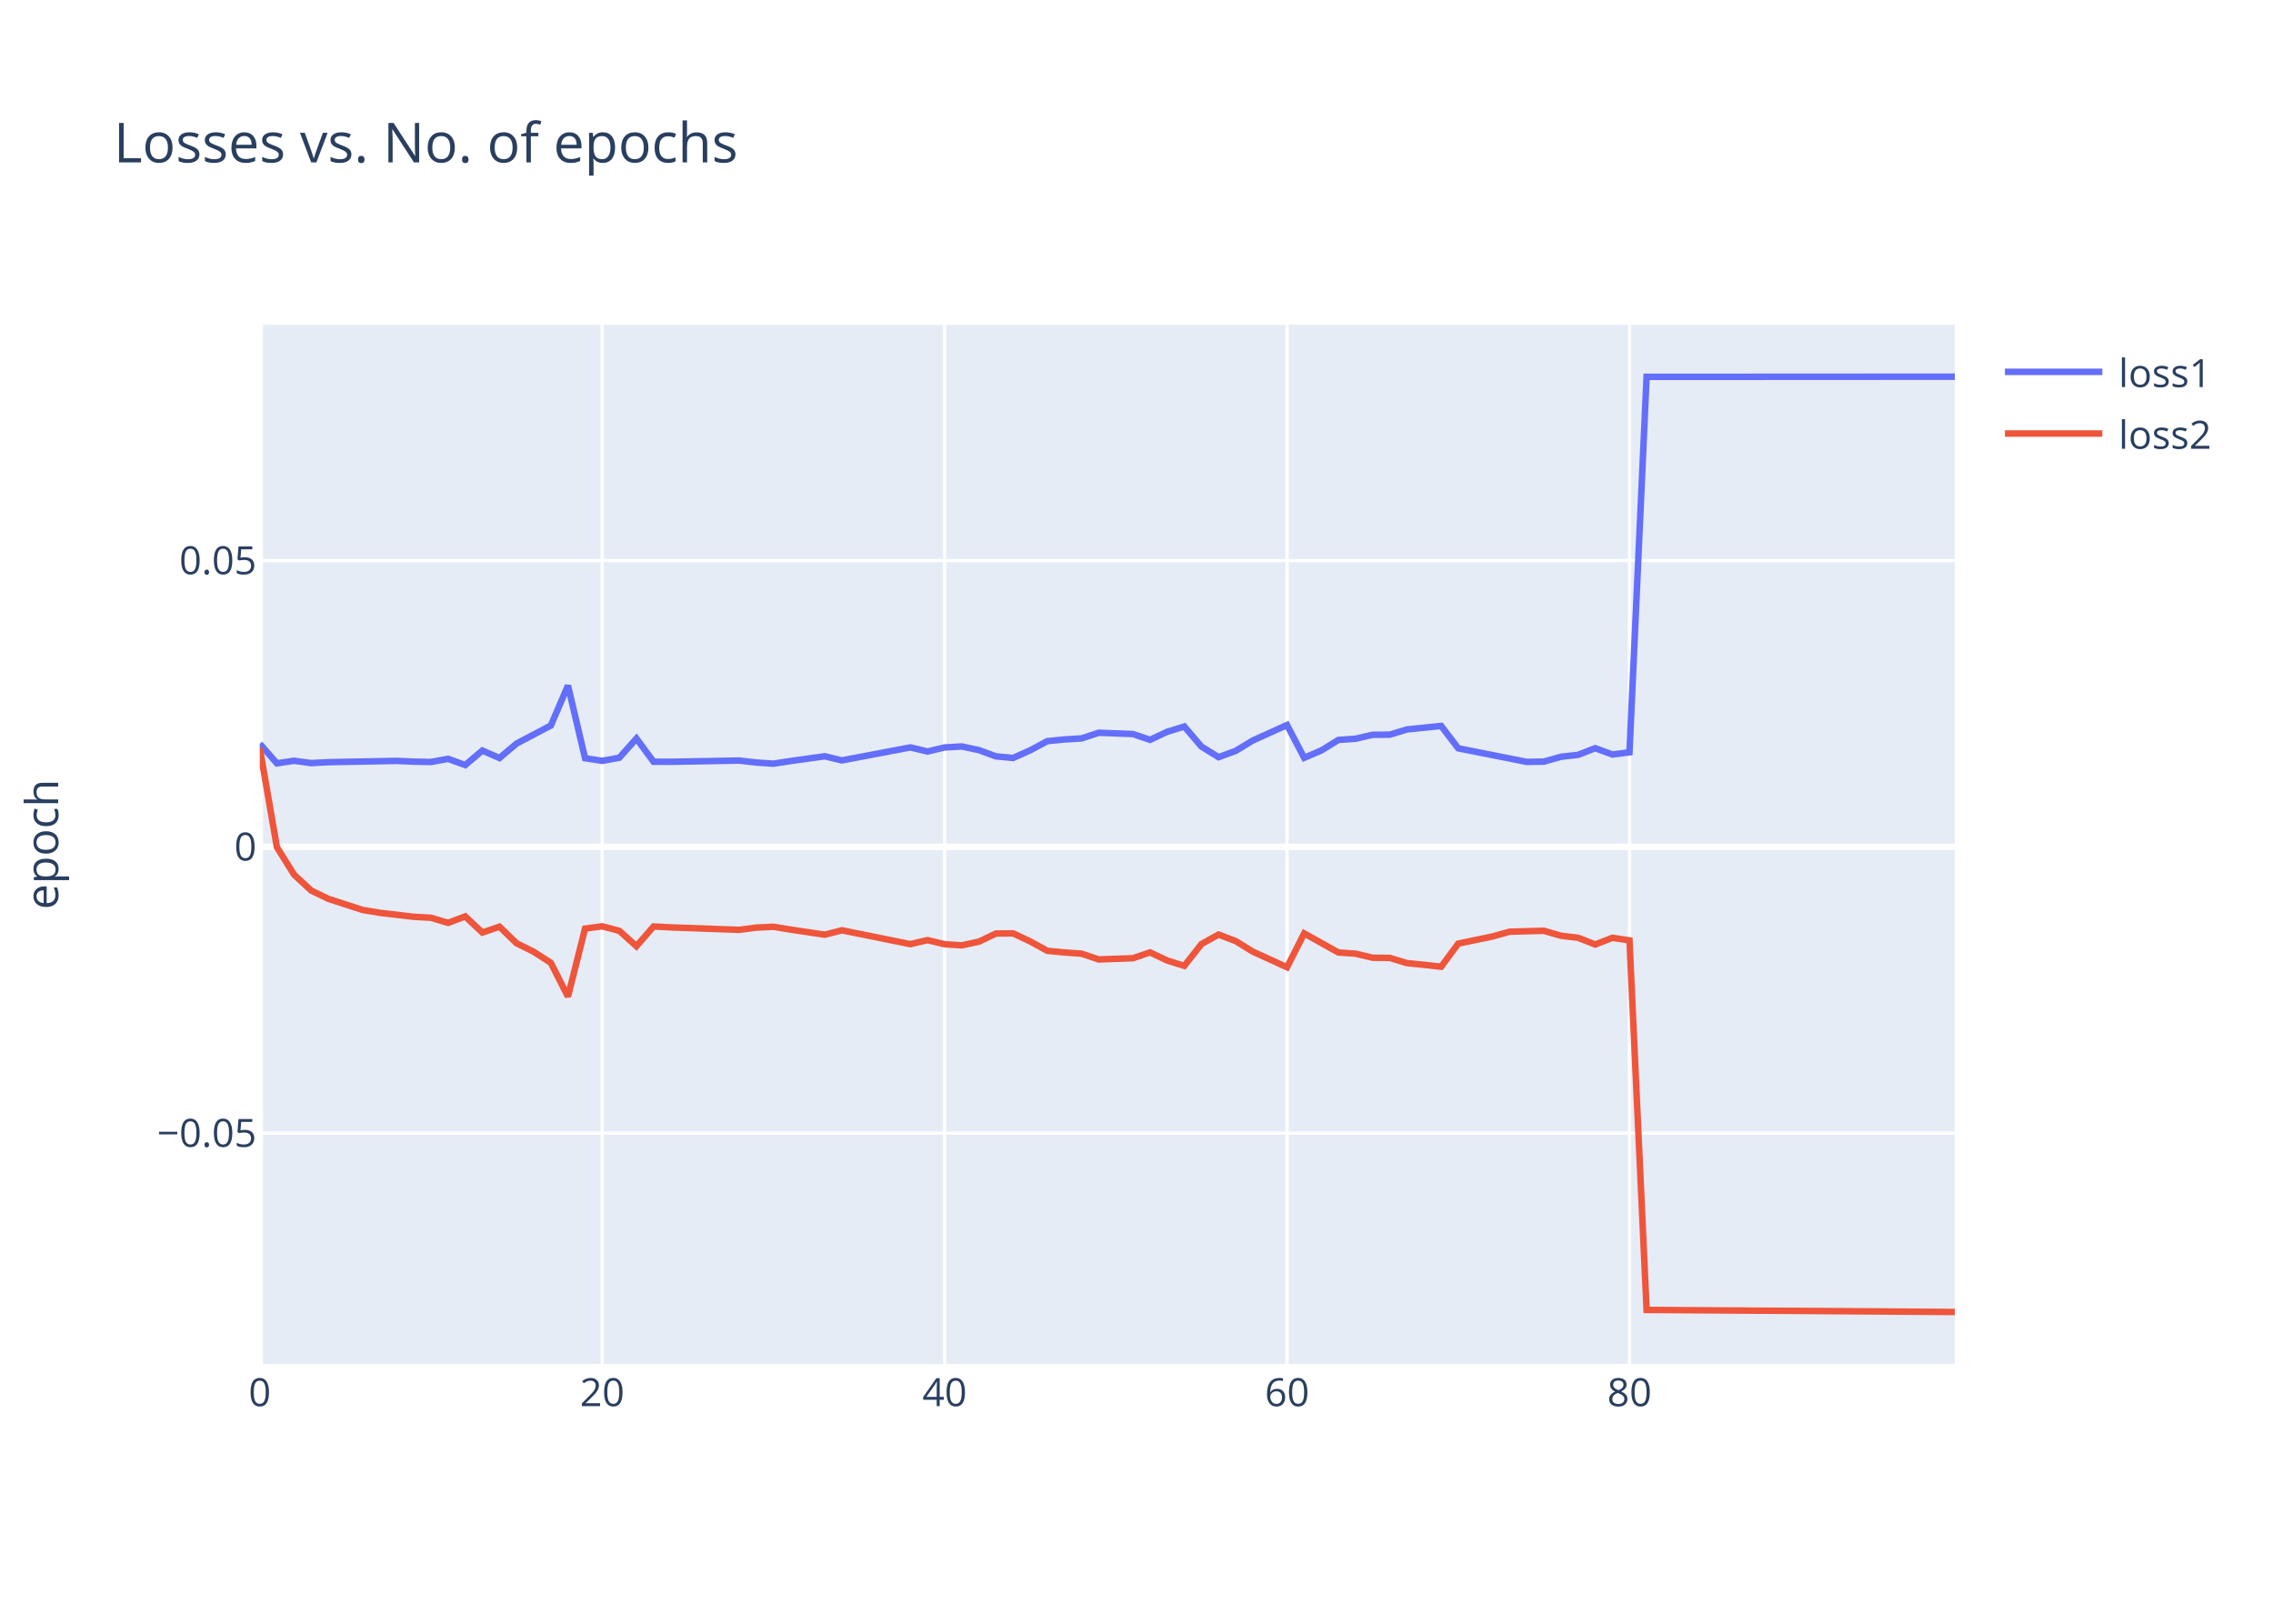
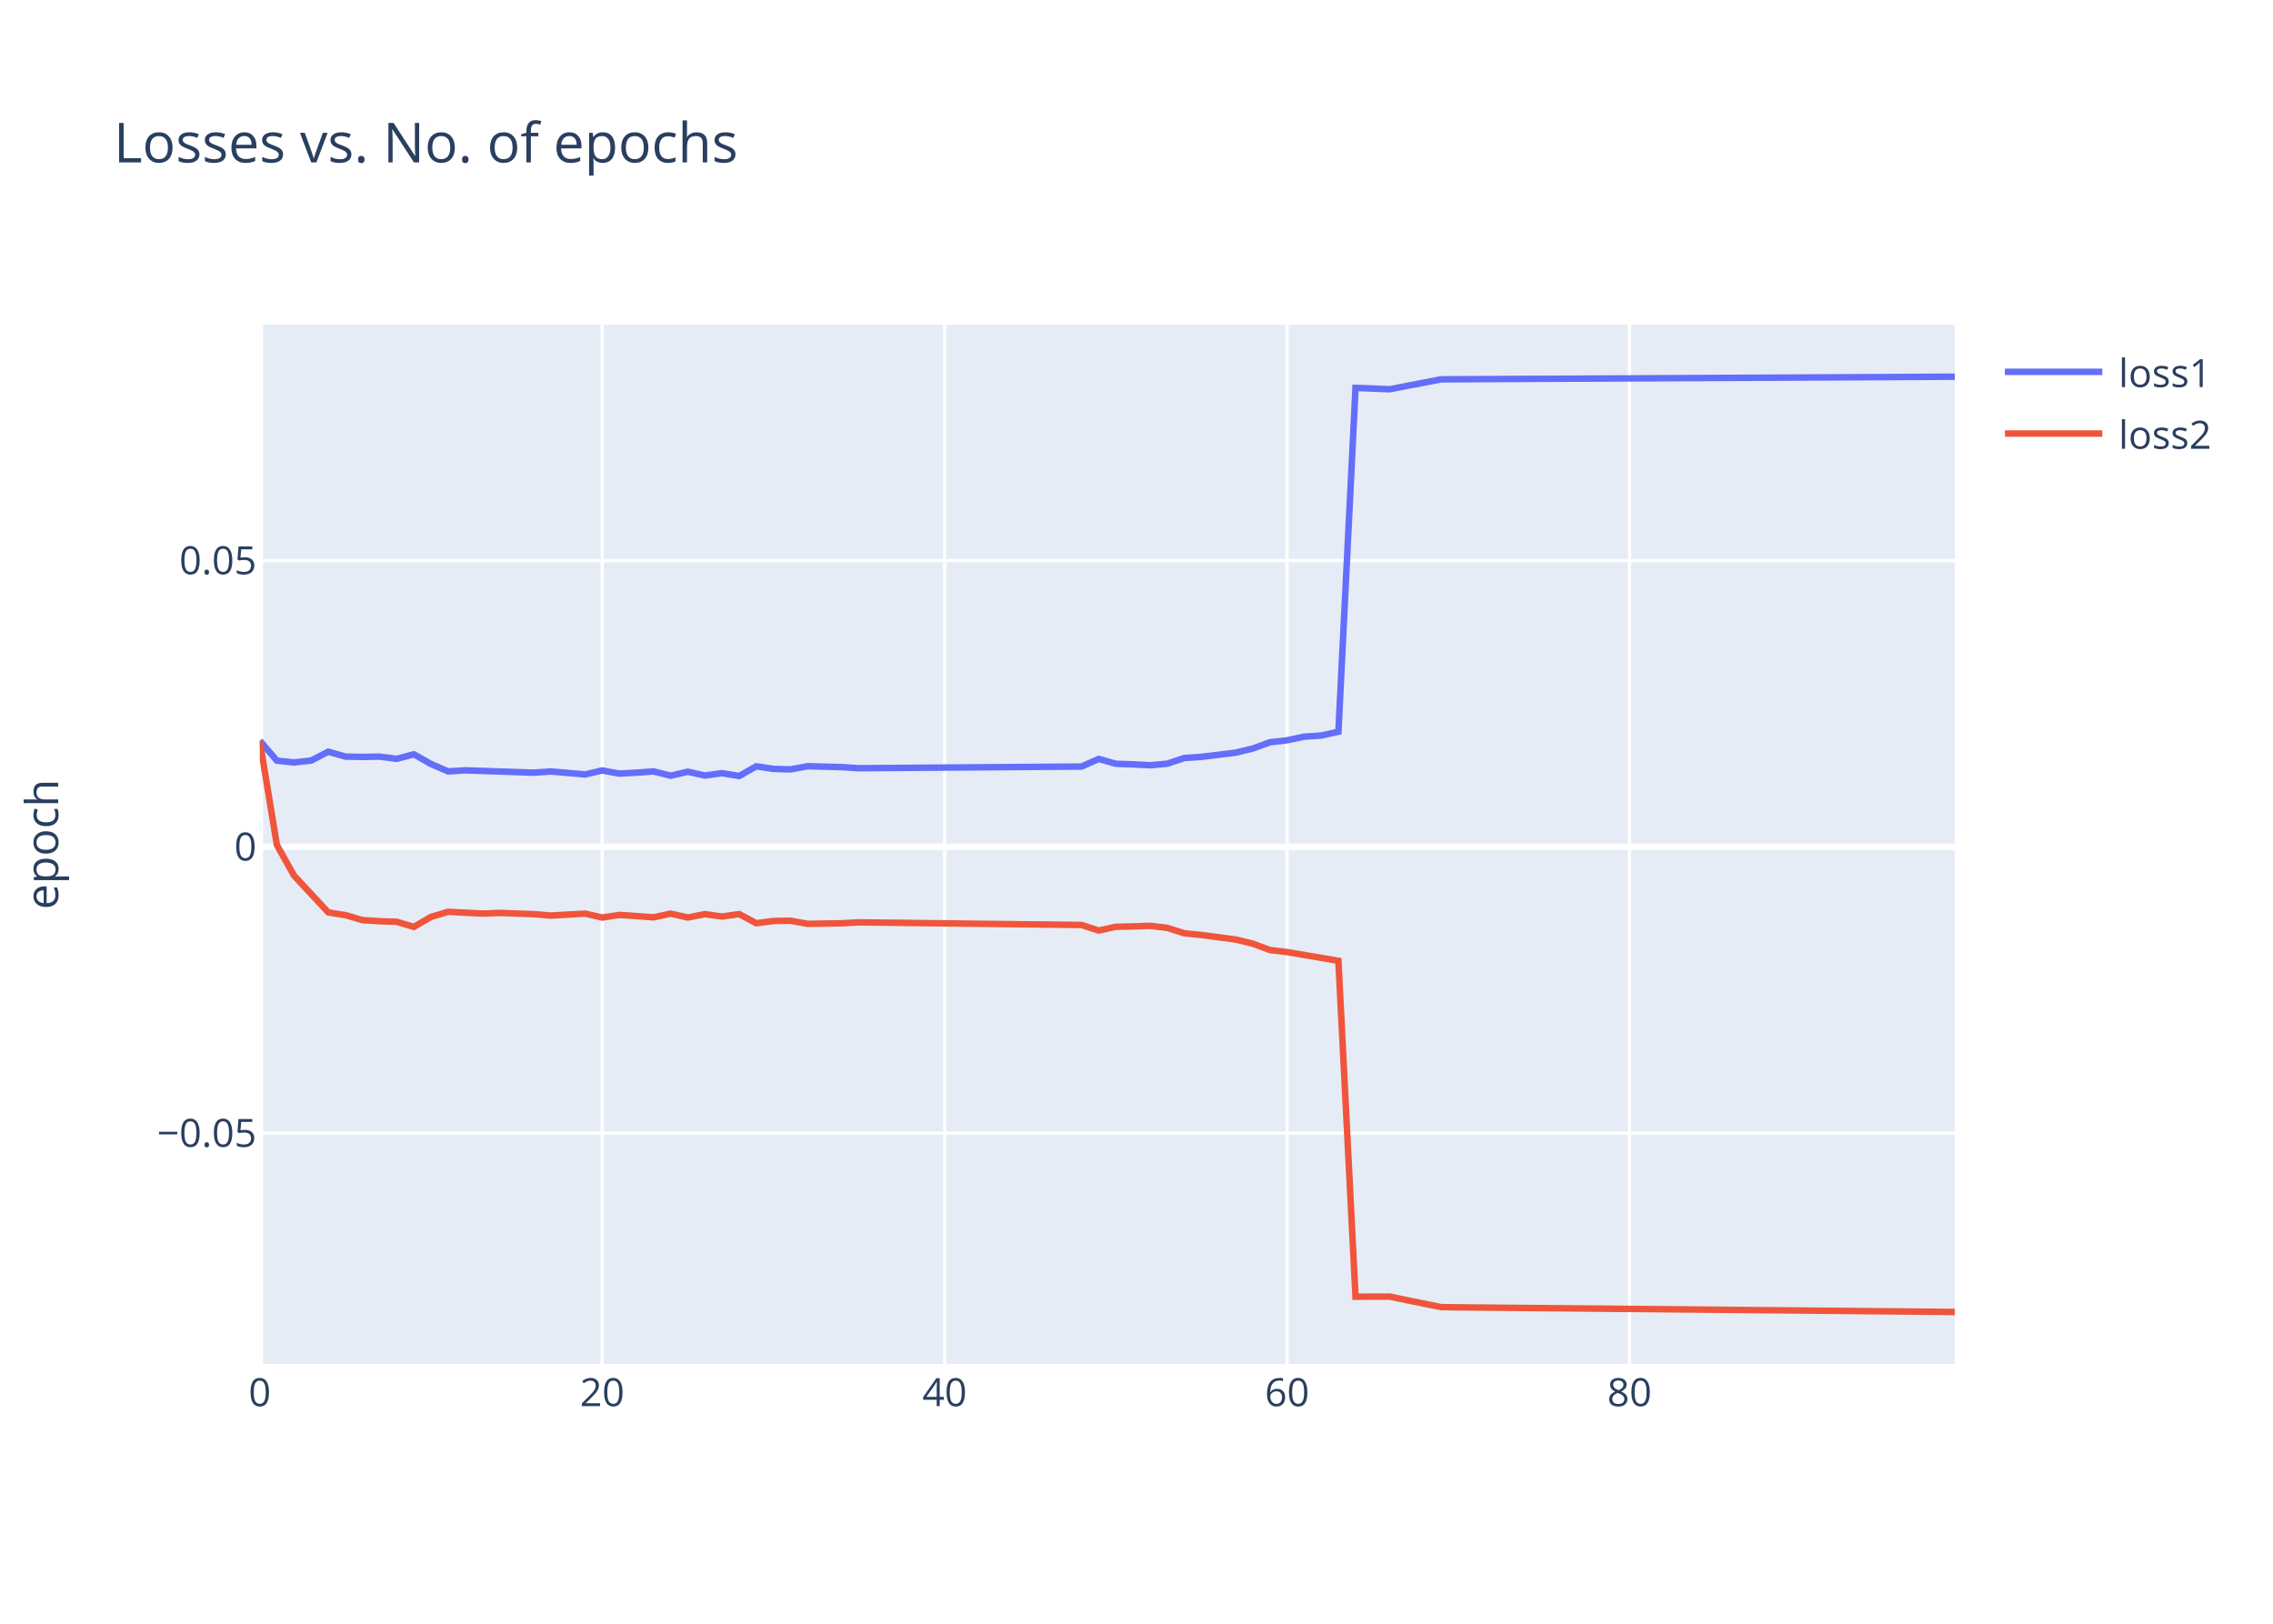
<svg xmlns="http://www.w3.org/2000/svg" class="main-svg" width="700" height="500" style="" viewBox="0 0 700 500">
  <rect x="0" y="0" width="700" height="500" style="fill: rgb(255, 255, 255); fill-opacity: 1;" />
-   <defs id="defs-e2799a">
+   <defs id="defs-b643a0">
    <g class="clips">
-       <clipPath id="clipe2799axyplot" class="plotclip">
+       <clipPath id="clipb643a0xyplot" class="plotclip">
        <rect width="522" height="320" />
      </clipPath>
-       <clipPath class="axesclip" id="clipe2799ax">
+       <clipPath class="axesclip" id="clipb643a0x">
        <rect x="80" y="0" width="522" height="500" />
      </clipPath>
-       <clipPath class="axesclip" id="clipe2799ay">
+       <clipPath class="axesclip" id="clipb643a0y">
        <rect x="0" y="100" width="700" height="320" />
      </clipPath>
-       <clipPath class="axesclip" id="clipe2799axy">
+       <clipPath class="axesclip" id="clipb643a0xy">
        <rect x="80" y="100" width="522" height="320" />
      </clipPath>
    </g>
    <g class="gradients" />
    <g class="patterns" />
  </defs>
  <g class="bglayer">
    <rect class="bg" x="80" y="100" width="522" height="320" style="fill: rgb(229, 236, 246); fill-opacity: 1; stroke-width: 0;" />
  </g>
  <g class="layer-below">
    <g class="imagelayer" />
    <g class="shapelayer" />
  </g>
  <g class="cartesianlayer">
    <g class="subplot xy">
      <g class="layer-subplot">
        <g class="shapelayer" />
        <g class="imagelayer" />
      </g>
      <g class="minor-gridlayer">
        <g class="x" />
        <g class="y" />
      </g>
      <g class="gridlayer">
        <g class="x">
          <path class="xgrid crisp" transform="translate(185.45,0)" d="M0,100v320" style="stroke: rgb(255, 255, 255); stroke-opacity: 1; stroke-width: 1px;" />
          <path class="xgrid crisp" transform="translate(290.91,0)" d="M0,100v320" style="stroke: rgb(255, 255, 255); stroke-opacity: 1; stroke-width: 1px;" />
          <path class="xgrid crisp" transform="translate(396.36,0)" d="M0,100v320" style="stroke: rgb(255, 255, 255); stroke-opacity: 1; stroke-width: 1px;" />
          <path class="xgrid crisp" transform="translate(501.82,0)" d="M0,100v320" style="stroke: rgb(255, 255, 255); stroke-opacity: 1; stroke-width: 1px;" />
        </g>
        <g class="y">
          <path class="ygrid crisp" transform="translate(0,348.94)" d="M80,0h522" style="stroke: rgb(255, 255, 255); stroke-opacity: 1; stroke-width: 1px;" />
          <path class="ygrid crisp" transform="translate(0,172.62)" d="M80,0h522" style="stroke: rgb(255, 255, 255); stroke-opacity: 1; stroke-width: 1px;" />
        </g>
      </g>
      <g class="zerolinelayer">
        <path class="xzl zl crisp" transform="translate(80,0)" d="M0,100v320" style="stroke: rgb(255, 255, 255); stroke-opacity: 1; stroke-width: 2px;" />
        <path class="yzl zl crisp" transform="translate(0,260.78)" d="M80,0h522" style="stroke: rgb(255, 255, 255); stroke-opacity: 1; stroke-width: 2px;" />
      </g>
      <path class="xlines-below" />
      <path class="ylines-below" />
      <g class="overlines-below" />
      <g class="xaxislayer-below" />
      <g class="yaxislayer-below" />
      <g class="overaxes-below" />
-       <g class="plot" transform="translate(80,100)" clip-path="url(#clipe2799axyplot)">
+       <g class="plot" transform="translate(80,100)" clip-path="url(#clipb643a0xyplot)">
        <g class="scatterlayer mlayer">
-           <g class="trace scatter trace67e514" style="stroke-miterlimit: 2; opacity: 1;">
+           <g class="trace scatter trace950873" style="stroke-miterlimit: 2; opacity: 1;">
            <g class="fills" />
            <g class="errorbars" />
            <g class="lines">
-               <path class="js-line" d="M0,129.04L5.27,135.05L10.55,134.26L15.82,134.98L21.09,134.7L42.18,134.3L47.45,134.54L52.73,134.64L58,133.67L63.27,135.59L68.55,131.12L73.82,133.42L79.09,128.96L89.64,123.41L94.91,111.11L100.18,133.47L105.45,134.29L110.73,133.33L116,127.42L121.27,134.56L126.55,134.58L147.64,134.2L152.91,134.8L158.18,135.16L163.45,134.35L174,132.88L179.27,134.15L200.36,130.15L205.64,131.41L210.91,130.16L216.18,129.86L221.45,130.98L226.73,132.91L232,133.4L237.27,131.04L242.55,128.22L247.82,127.7L253.09,127.38L258.36,125.64L268.91,126.03L274.18,127.82L279.45,125.34L284.73,123.72L290,129.89L295.27,133.16L300.55,131.22L305.82,128.02L316.36,123.26L321.64,133.35L326.91,131.1L332.18,127.85L337.45,127.49L342.73,126.26L348,126.23L353.27,124.62L363.82,123.54L369.09,130.43L390.18,134.61L395.45,134.53L400.73,133.03L406,132.44L411.27,130.39L416.55,132.33L421.82,131.66L427.09,16.05L522,16" style="vector-effect: none; fill: none; stroke: rgb(99, 110, 250); stroke-opacity: 1; stroke-width: 2px; opacity: 1;" />
+               <path class="js-line" d="M0,128.09L5.27,134.22L10.55,134.78L15.82,134.2L21.09,131.47L26.36,132.98L31.64,133.08L36.91,132.99L42.18,133.67L47.45,132.27L52.73,135.25L58,137.54L63.27,137.21L84.36,137.93L89.64,137.56L100.18,138.47L105.45,137.25L110.73,138.21L116,137.93L121.27,137.54L126.55,138.86L131.82,137.64L137.09,138.81L142.36,138.09L147.64,138.96L152.91,135.97L158.18,136.77L163.45,136.92L168.73,135.94L179.27,136.22L184.55,136.56L253.09,136.04L258.36,133.7L263.64,135.19L268.91,135.37L274.18,135.65L279.45,135.17L284.73,133.42L290,133.06L300.55,131.76L305.82,130.49L311.09,128.57L316.36,127.96L321.64,126.84L326.91,126.49L332.18,125.32L337.45,19.44L348,19.86L353.27,18.83L363.82,16.81L369.09,16.78L522,16" style="vector-effect: none; fill: none; stroke: rgb(99, 110, 250); stroke-opacity: 1; stroke-width: 2px; opacity: 1;" />
            </g>
            <g class="points" />
            <g class="text" />
          </g>
-           <g class="trace scatter trace322769" style="stroke-miterlimit: 2; opacity: 1;">
+           <g class="trace scatter traceed4fc3" style="stroke-miterlimit: 2; opacity: 1;">
            <g class="fills" />
            <g class="errorbars" />
            <g class="lines">
-               <path class="js-line" d="M0,130.32L5.27,160.85L10.55,169.32L15.82,174.21L21.09,176.77L31.64,180.19L36.91,181.08L47.45,182.31L52.73,182.61L58,184.18L63.27,182.19L68.55,187.16L73.82,185.36L79.09,190.46L84.36,193.07L89.64,196.48L94.91,206.88L100.18,185.94L105.45,185.24L110.73,186.63L116,191.37L121.27,185.29L126.55,185.57L147.64,186.33L152.91,185.64L158.18,185.38L163.45,186.25L174,187.82L179.27,186.47L200.36,190.73L205.64,189.49L210.91,190.76L216.18,191.1L221.45,189.97L226.73,187.46L232,187.41L237.27,189.89L242.55,192.79L247.82,193.29L253.09,193.67L258.36,195.44L268.91,195.06L274.18,193.27L279.45,195.77L284.73,197.42L290,190.7L295.27,187.78L300.55,189.79L305.82,193.03L316.36,197.85L321.64,187.42L332.18,193.3L337.45,193.66L342.73,194.92L348,194.96L353.27,196.57L358.55,197.1L363.82,197.69L369.09,190.56L379.64,188.37L384.91,186.9L395.45,186.61L400.73,188.15L406,188.77L411.27,190.84L416.55,188.78L421.82,189.57L427.09,303.36L432.36,303.4L522,304" style="vector-effect: none; fill: none; stroke: rgb(239, 85, 59); stroke-opacity: 1; stroke-width: 2px; opacity: 1;" />
+               <path class="js-line" d="M0,128.17L5.27,160.19L10.55,169.62L21.09,180.95L26.36,181.79L31.64,183.34L36.91,183.67L42.18,183.84L47.45,185.42L52.73,182.35L58,180.77L68.55,181.32L73.82,181.12L84.36,181.49L89.64,181.93L100.18,181.33L105.45,182.54L110.73,181.74L116,182.08L121.27,182.48L126.55,181.33L131.82,182.53L137.09,181.49L142.36,182.23L147.64,181.47L152.91,184.29L158.18,183.6L163.45,183.52L168.73,184.48L179.27,184.3L184.55,184.02L253.09,184.83L258.36,186.54L263.64,185.38L268.91,185.27L274.18,185.09L279.45,185.71L284.73,187.38L290,187.92L300.55,189.31L305.82,190.58L311.09,192.54L316.36,193.17L332.18,195.86L337.45,299.29L348,299.26L353.27,300.36L363.82,302.5L369.09,302.57L522,304" style="vector-effect: none; fill: none; stroke: rgb(239, 85, 59); stroke-opacity: 1; stroke-width: 2px; opacity: 1;" />
            </g>
            <g class="points" />
            <g class="text" />
          </g>
        </g>
      </g>
      <g class="overplot" />
      <path class="xlines-above crisp" d="M0,0" style="fill: none;" />
      <path class="ylines-above crisp" d="M0,0" style="fill: none;" />
      <g class="overlines-above" />
      <g class="xaxislayer-above">
        <g class="xtick">
          <text text-anchor="middle" x="0" y="433" transform="translate(80,0)" style="font-family: 'Open Sans', verdana, arial, sans-serif; font-size: 12px; fill: rgb(42, 63, 95); fill-opacity: 1; white-space: pre; opacity: 1;">0</text>
        </g>
        <g class="xtick">
          <text text-anchor="middle" x="0" y="433" style="font-family: 'Open Sans', verdana, arial, sans-serif; font-size: 12px; fill: rgb(42, 63, 95); fill-opacity: 1; white-space: pre; opacity: 1;" transform="translate(185.45,0)">20</text>
        </g>
        <g class="xtick">
          <text text-anchor="middle" x="0" y="433" style="font-family: 'Open Sans', verdana, arial, sans-serif; font-size: 12px; fill: rgb(42, 63, 95); fill-opacity: 1; white-space: pre; opacity: 1;" transform="translate(290.91,0)">40</text>
        </g>
        <g class="xtick">
          <text text-anchor="middle" x="0" y="433" style="font-family: 'Open Sans', verdana, arial, sans-serif; font-size: 12px; fill: rgb(42, 63, 95); fill-opacity: 1; white-space: pre; opacity: 1;" transform="translate(396.36,0)">60</text>
        </g>
        <g class="xtick">
          <text text-anchor="middle" x="0" y="433" style="font-family: 'Open Sans', verdana, arial, sans-serif; font-size: 12px; fill: rgb(42, 63, 95); fill-opacity: 1; white-space: pre; opacity: 1;" transform="translate(501.82,0)">80</text>
        </g>
      </g>
      <g class="yaxislayer-above">
        <g class="ytick">
          <text text-anchor="end" x="79" y="4.2" transform="translate(0,348.94)" style="font-family: 'Open Sans', verdana, arial, sans-serif; font-size: 12px; fill: rgb(42, 63, 95); fill-opacity: 1; white-space: pre; opacity: 1;">−0.05</text>
        </g>
        <g class="ytick">
          <text text-anchor="end" x="79" y="4.2" style="font-family: 'Open Sans', verdana, arial, sans-serif; font-size: 12px; fill: rgb(42, 63, 95); fill-opacity: 1; white-space: pre; opacity: 1;" transform="translate(0,260.78)">0</text>
        </g>
        <g class="ytick">
          <text text-anchor="end" x="79" y="4.2" style="font-family: 'Open Sans', verdana, arial, sans-serif; font-size: 12px; fill: rgb(42, 63, 95); fill-opacity: 1; white-space: pre; opacity: 1;" transform="translate(0,172.62)">0.05</text>
        </g>
      </g>
      <g class="overaxes-above" />
    </g>
  </g>
  <g class="polarlayer" />
  <g class="smithlayer" />
  <g class="ternarylayer" />
  <g class="geolayer" />
  <g class="funnelarealayer" />
  <g class="pielayer" />
  <g class="iciclelayer" />
  <g class="treemaplayer" />
  <g class="sunburstlayer" />
  <g class="glimages" />
-   <defs id="topdefs-e2799a">
+   <defs id="topdefs-b643a0">
    <g class="clips" />
-     <clipPath id="legende2799a">
+     <clipPath id="legendb643a0">
      <rect width="76" height="48" x="0" y="0" />
    </clipPath>
  </defs>
  <g class="layer-above">
    <g class="imagelayer" />
    <g class="shapelayer" />
  </g>
  <g class="infolayer">
    <g class="legend" pointer-events="all" transform="translate(612.44,100)">
      <rect class="bg" shape-rendering="crispEdges" style="stroke: rgb(68, 68, 68); stroke-opacity: 1; fill: rgb(255, 255, 255); fill-opacity: 1; stroke-width: 0px;" width="76" height="48" x="0" y="0" />
-       <g class="scrollbox" transform="" clip-path="url(#legende2799a)">
+       <g class="scrollbox" transform="" clip-path="url(#legendb643a0)">
        <g class="groups">
          <g class="traces" transform="translate(0,14.5)" style="opacity: 1;">
            <text class="legendtext" text-anchor="start" x="40" y="4.68" style="font-family: 'Open Sans', verdana, arial, sans-serif; font-size: 12px; fill: rgb(42, 63, 95); fill-opacity: 1; white-space: pre;">loss1</text>
            <g class="layers" style="opacity: 1;">
              <g class="legendfill" />
              <g class="legendlines">
                <path class="js-line" d="M5,0h30" style="fill: none; stroke: rgb(99, 110, 250); stroke-opacity: 1; stroke-width: 2px;" />
              </g>
              <g class="legendsymbols">
                <g class="legendpoints" />
              </g>
            </g>
            <rect class="legendtoggle" x="0" y="-9.5" width="70.828" height="19" style="fill: rgb(0, 0, 0); fill-opacity: 0;" />
          </g>
          <g class="traces" transform="translate(0,33.5)" style="opacity: 1;">
            <text class="legendtext" text-anchor="start" x="40" y="4.68" style="font-family: 'Open Sans', verdana, arial, sans-serif; font-size: 12px; fill: rgb(42, 63, 95); fill-opacity: 1; white-space: pre;">loss2</text>
            <g class="layers" style="opacity: 1;">
              <g class="legendfill" />
              <g class="legendlines">
                <path class="js-line" d="M5,0h30" style="fill: none; stroke: rgb(239, 85, 59); stroke-opacity: 1; stroke-width: 2px;" />
              </g>
              <g class="legendsymbols">
                <g class="legendpoints" />
              </g>
            </g>
            <rect class="legendtoggle" x="0" y="-9.5" width="70.828" height="19" style="fill: rgb(0, 0, 0); fill-opacity: 0;" />
          </g>
        </g>
      </g>
      <rect class="scrollbar" rx="20" ry="3" width="0" height="0" style="fill: rgb(128, 139, 164); fill-opacity: 1;" x="0" y="0" />
    </g>
    <g class="g-gtitle">
      <text class="gtitle" x="35" y="50" text-anchor="start" dy="0em" style="font-family: 'Open Sans', verdana, arial, sans-serif; font-size: 17px; fill: rgb(42, 63, 95); opacity: 1; font-weight: normal; white-space: pre;">Losses vs. No. of epochs</text>
    </g>
    <g class="g-xtitle" />
    <g class="g-ytitle">
      <text class="ytitle" transform="rotate(-90,17.91875,260)" x="17.919" y="260" text-anchor="middle" style="font-family: 'Open Sans', verdana, arial, sans-serif; font-size: 14px; fill: rgb(42, 63, 95); opacity: 1; font-weight: normal; white-space: pre;">epoch</text>
    </g>
  </g>
</svg>
